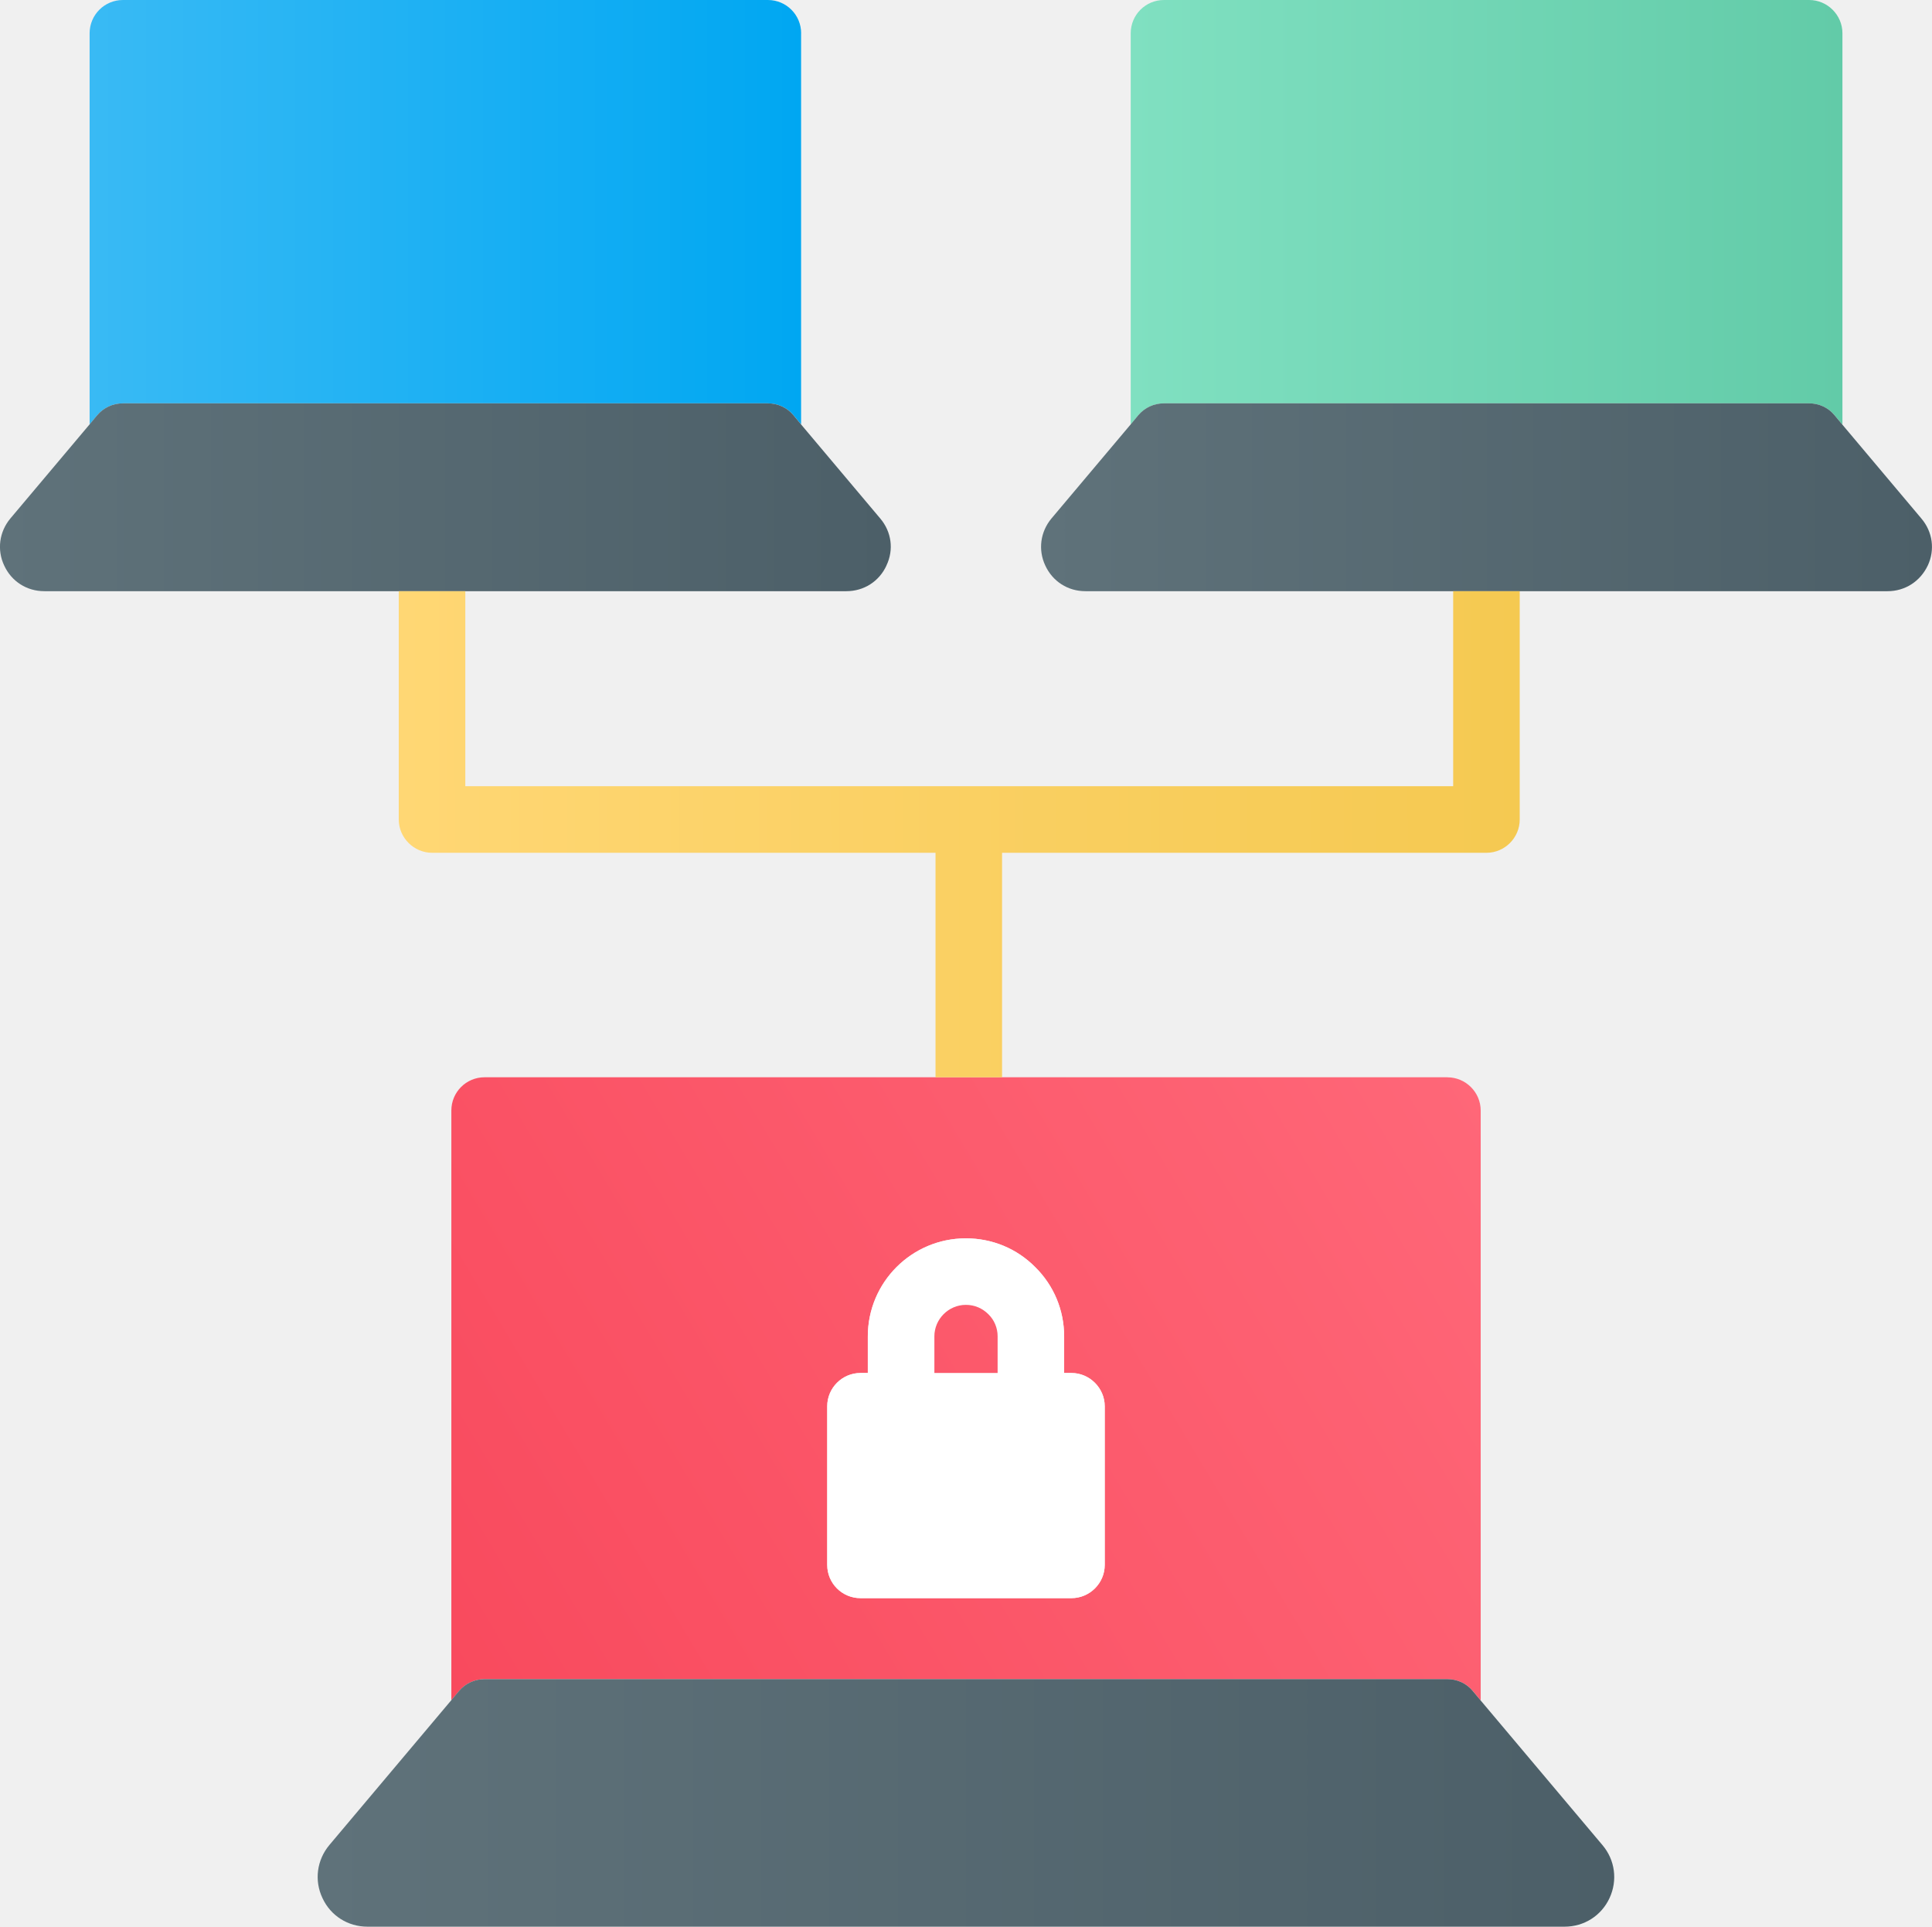
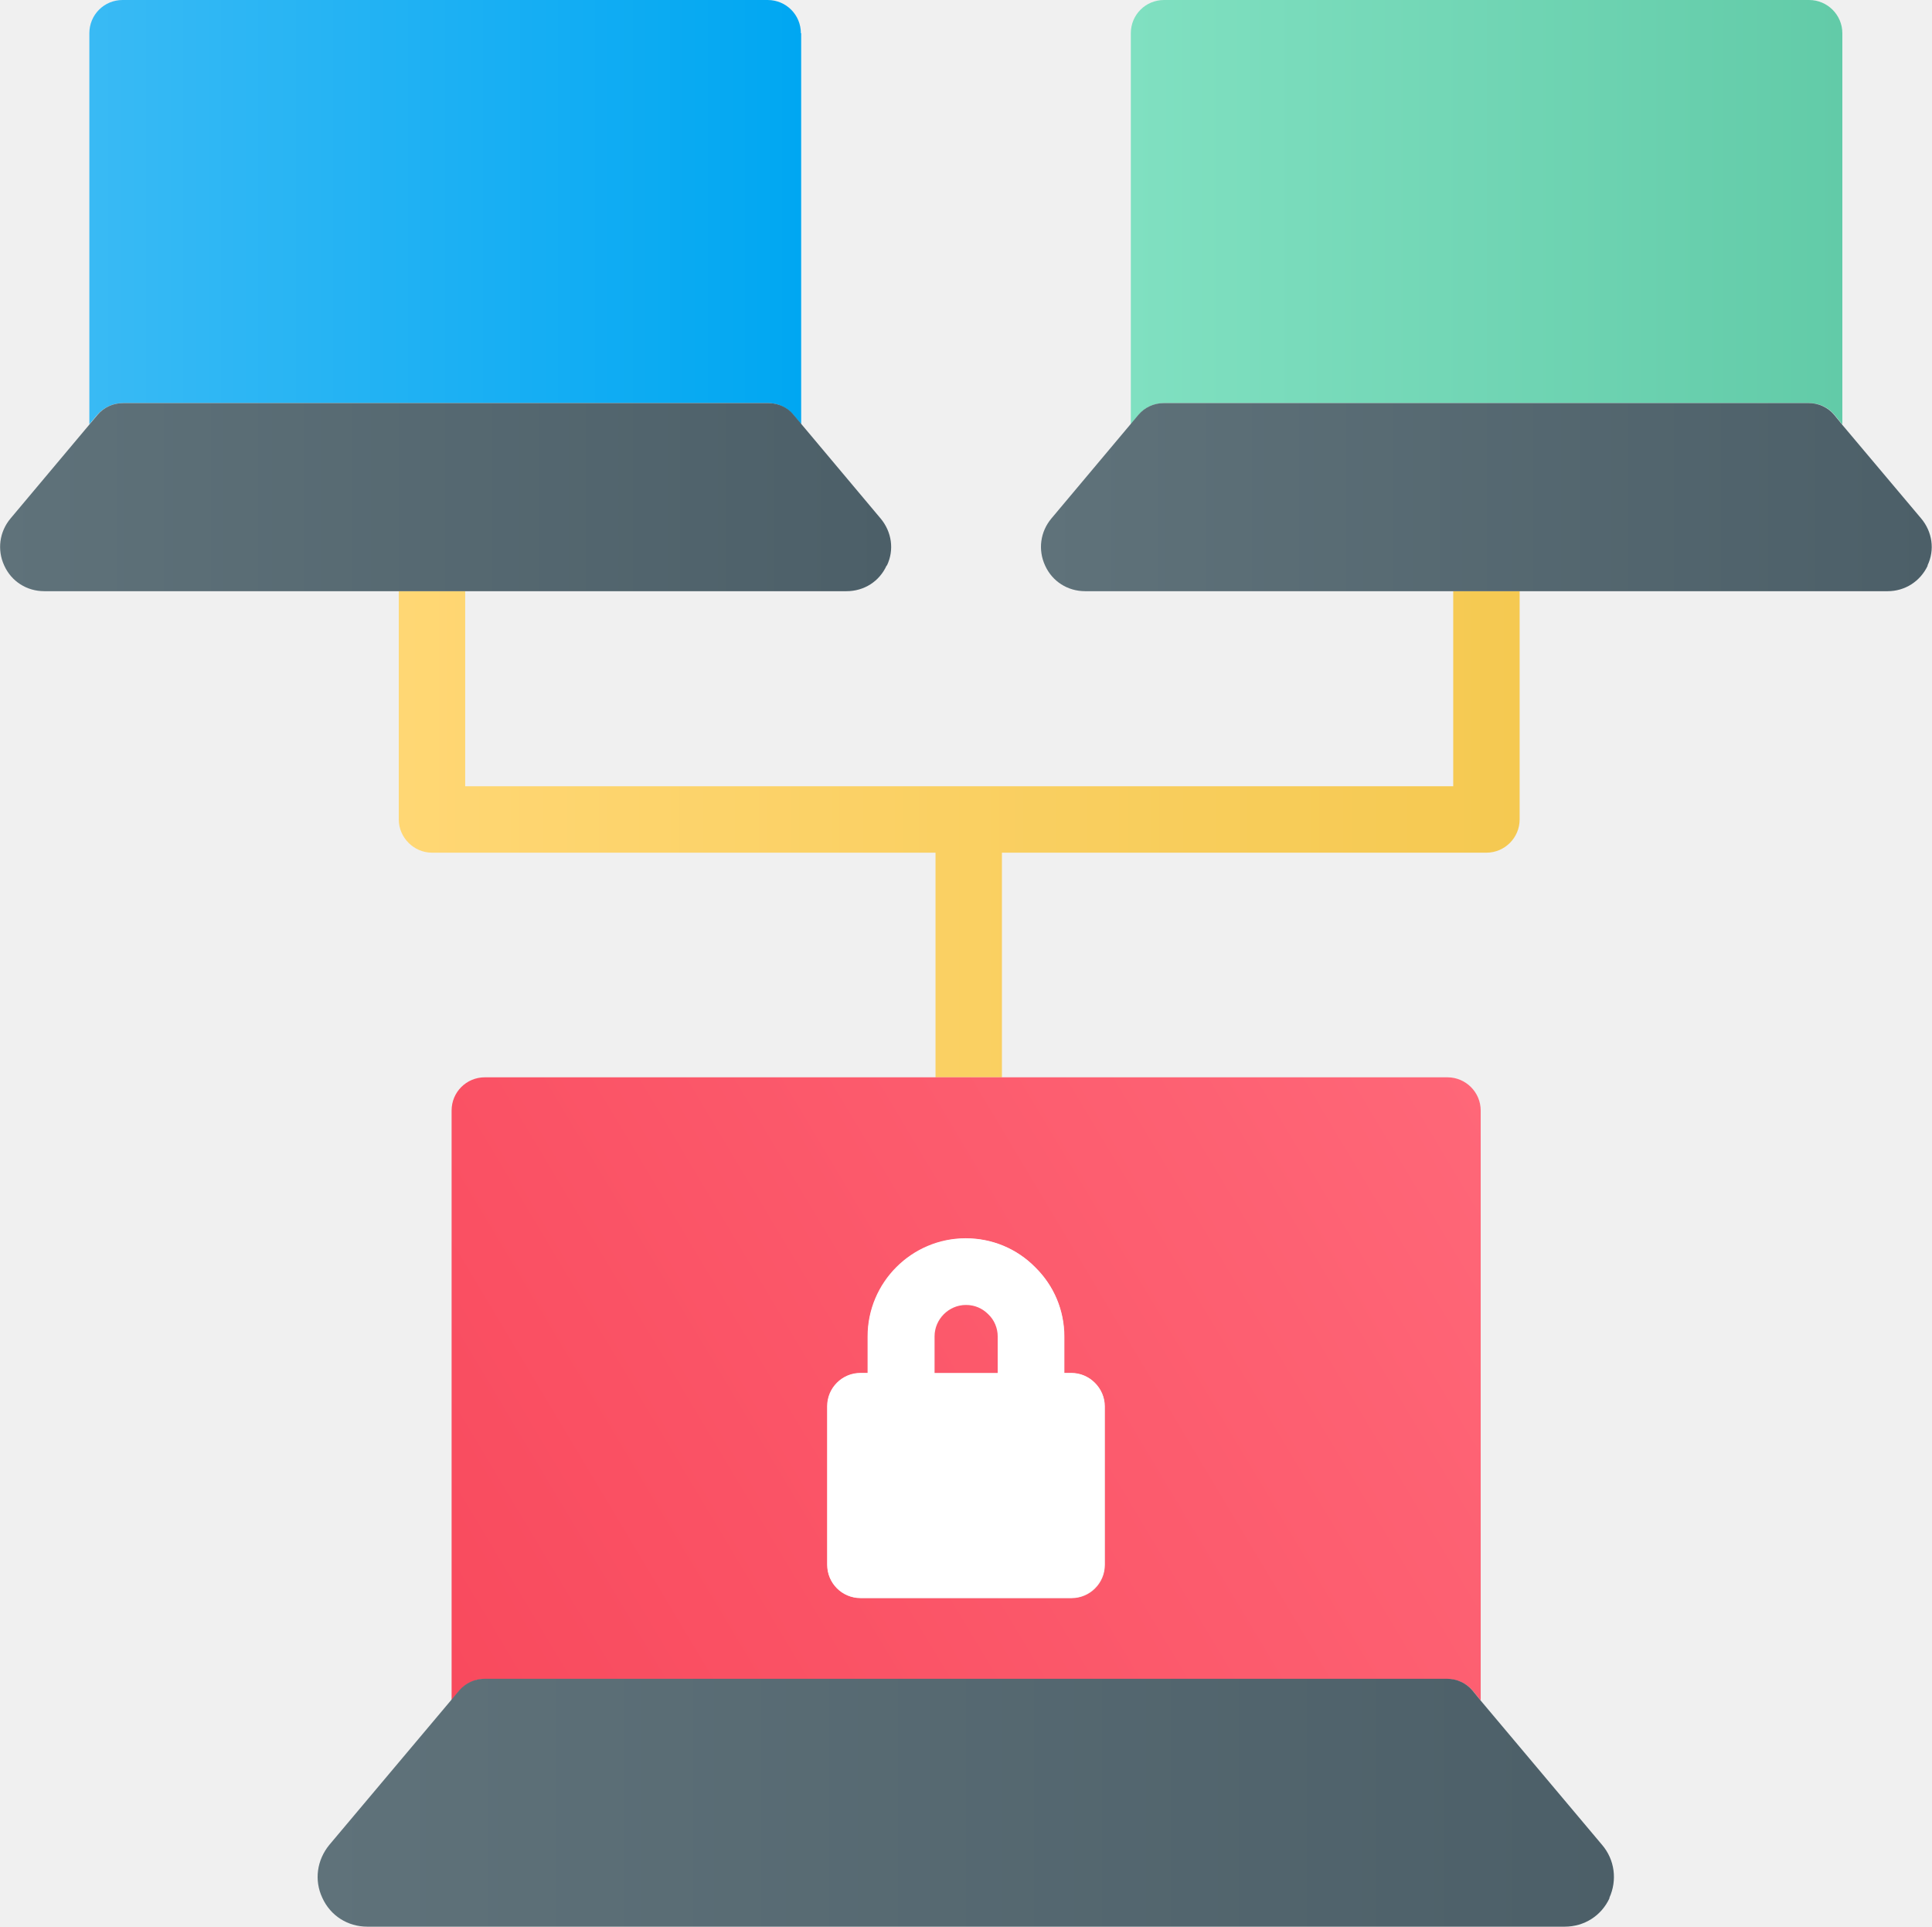
- <svg xmlns="http://www.w3.org/2000/svg" xmlns:xlink="http://www.w3.org/1999/xlink" id="Layer_2" data-name="Layer 2" viewBox="0 0 394.53 393.37">
+ <svg xmlns="http://www.w3.org/2000/svg" xmlns:xlink="http://www.w3.org/1999/xlink" id="Layer_2" data-name="Layer 2" viewBox="0 0 64 63.81">
  <defs>
    <style>
      .cls-1 {
        fill: #fff;
      }

      .cls-2 {
        fill: url(#New_Gradient_Swatch_copy_2);
      }

      .cls-3 {
        fill: url(#New_Gradient_Swatch_copy_20);
      }

      .cls-4 {
        fill: url(#New_Gradient_Swatch_copy_20-2);
      }

      .cls-5 {
        fill: url(#New_Gradient_Swatch_copy-2);
      }

      .cls-6 {
        fill: url(#New_Gradient_Swatch_copy_17);
      }

      .cls-7 {
        fill: url(#New_Gradient_Swatch_copy);
      }

      .cls-8 {
        fill: url(#New_Gradient_Swatch_copy-3);
      }

      .cls-9 {
        fill: url(#New_Gradient_Swatch_copy_13);
      }
    </style>
-     <linearGradient id="New_Gradient_Swatch_copy_13" data-name="New Gradient Swatch copy 13" x1="18.29" y1="43.32" x2="163.59" y2="43.32" gradientUnits="userSpaceOnUse">
+     <linearGradient id="New_Gradient_Swatch_copy_17" data-name="New Gradient Swatch copy 17" x1="13.21" y1="27.63" x2="50.34" y2="27.63" gradientUnits="userSpaceOnUse">
+       <stop offset="0" stop-color="#ffd774" />
+       <stop offset="1" stop-color="#f5c951" />
+     </linearGradient>
+     <linearGradient id="New_Gradient_Swatch_copy_13" data-name="New Gradient Swatch copy 13" x1="2.97" y1="7.03" x2="26.54" y2="7.03" gradientUnits="userSpaceOnUse">
      <stop offset="0" stop-color="#39baf4" />
      <stop offset="1" stop-color="#00a7f2" />
    </linearGradient>
-     <linearGradient id="New_Gradient_Swatch_copy" data-name="New Gradient Swatch copy" x1="0" y1="101.52" x2="181.91" y2="101.52" gradientUnits="userSpaceOnUse">
+     <linearGradient id="New_Gradient_Swatch_copy" data-name="New Gradient Swatch copy" x1="0" y1="16.47" x2="29.51" y2="16.47" gradientUnits="userSpaceOnUse">
      <stop offset="0" stop-color="#5f727a" />
      <stop offset="1" stop-color="#4c5f68" />
    </linearGradient>
-     <linearGradient id="New_Gradient_Swatch_copy_2" data-name="New Gradient Swatch copy 2" x1="230.9" y1="43.35" x2="376.24" y2="43.35" gradientUnits="userSpaceOnUse">
+     <linearGradient id="New_Gradient_Swatch_copy_2" data-name="New Gradient Swatch copy 2" x1="37.46" y1="7.03" x2="61.03" y2="7.03" gradientUnits="userSpaceOnUse">
      <stop offset="0" stop-color="#80e0c1" />
      <stop offset="1" stop-color="#62cba8" />
    </linearGradient>
-     <linearGradient id="New_Gradient_Swatch_copy-2" data-name="New Gradient Swatch copy" x1="212.6" x2="394.53" xlink:href="#New_Gradient_Swatch_copy" />
-     <linearGradient id="New_Gradient_Swatch_copy_20" data-name="New Gradient Swatch copy 20" x1="315.84" y1="214.12" x2="44.61" y2="376.3" gradientUnits="userSpaceOnUse">
+     <linearGradient id="New_Gradient_Swatch_copy-2" data-name="New Gradient Swatch copy" x1="34.49" x2="64" xlink:href="#New_Gradient_Swatch_copy" />
+     <linearGradient id="New_Gradient_Swatch_copy_20" data-name="New Gradient Swatch copy 20" x1="51.24" y1="34.73" x2="7.24" y2="61.04" gradientUnits="userSpaceOnUse">
      <stop offset="0" stop-color="#ff697a" />
      <stop offset="1" stop-color="#f74357" />
    </linearGradient>
-     <linearGradient id="New_Gradient_Swatch_copy_20-2" data-name="New Gradient Swatch copy 20" x1="311.32" y1="206.56" x2="40.09" y2="368.75" xlink:href="#New_Gradient_Swatch_copy_20" />
-     <linearGradient id="New_Gradient_Swatch_copy-3" data-name="New Gradient Swatch copy" x1="64.87" y1="368.09" x2="329.64" y2="368.09" xlink:href="#New_Gradient_Swatch_copy" />
-     <linearGradient id="New_Gradient_Swatch_copy_17" data-name="New Gradient Swatch copy 17" x1="81.43" y1="170.32" x2="310.34" y2="170.32" gradientUnits="userSpaceOnUse">
-       <stop offset="0" stop-color="#ffd774" />
-       <stop offset="1" stop-color="#f5c951" />
-     </linearGradient>
+     <linearGradient id="New_Gradient_Swatch_copy_20-2" data-name="New Gradient Swatch copy 20" x1="50.5" y1="33.51" x2="6.5" y2="59.82" xlink:href="#New_Gradient_Swatch_copy_20" />
+     <linearGradient id="New_Gradient_Swatch_copy-3" data-name="New Gradient Swatch copy" x1="10.52" y1="59.71" x2="53.47" y2="59.71" xlink:href="#New_Gradient_Swatch_copy" />
  </defs>
  <g id="Layer_1-2" data-name="Layer 1">
    <g>
+       <path class="cls-6" d="m50.34,19.58v7.56c0,.6-.49,1.1-1.1,1.1h-16.05v7.44h-2.2v-7.44H14.31c-.6,0-1.1-.5-1.1-1.1v-7.56h2.2v6.46h32.73v-6.46h2.2Z" />
      <g>
-         <path class="cls-9" d="m163.59,6.8v79.85l-1.58-1.9c-1.27-1.54-3.17-2.4-5.21-2.4H25.09c-1.99,0-3.9.86-5.21,2.4l-1.58,1.9V6.8c0-3.76,3.04-6.8,6.8-6.8h131.71c3.76,0,6.79,3.04,6.79,6.8Z" />
-         <path class="cls-7" d="m181.03,115.45c-1.49,3.26-4.62,5.25-8.2,5.25H9.05c-3.58,0-6.7-1.99-8.2-5.25-1.5-3.21-1-6.88,1.27-9.6l16.17-19.2,1.58-1.9c1.31-1.54,3.22-2.4,5.21-2.4h131.71c2.04,0,3.94.86,5.21,2.4l1.58,1.9,16.17,19.2c2.31,2.72,2.81,6.39,1.27,9.6Z" />
+         <path class="cls-9" d="m26.54,1.1v12.95l-.26-.31c-.21-.25-.51-.39-.84-.39H4.07c-.32,0-.63.14-.85.39l-.26.31V1.1c0-.61.49-1.1,1.1-1.1h21.37c.61,0,1.1.49,1.1,1.1Z" />
+         <path class="cls-7" d="m29.37,18.73c-.24.53-.75.85-1.33.85H1.47c-.58,0-1.09-.32-1.33-.85-.24-.52-.16-1.12.21-1.56l2.62-3.12.26-.31c.21-.25.52-.39.85-.39h21.37c.33,0,.64.14.84.39l.26.31,2.62,3.12c.37.44.46,1.04.21,1.56Z" />
      </g>
      <g>
-         <path class="cls-2" d="m376.24,6.8v79.9l-1.63-1.95c-1.27-1.54-3.17-2.4-5.16-2.4h-131.76c-1.99,0-3.9.86-5.21,2.4l-1.58,1.9V6.8c0-3.76,3.03-6.8,6.79-6.8h131.76c3.71,0,6.79,3.04,6.79,6.8Z" />
-         <path class="cls-5" d="m393.67,115.45c-1.54,3.26-4.66,5.25-8.2,5.25h-163.82c-3.58,0-6.7-1.99-8.2-5.25-1.5-3.21-1-6.88,1.27-9.6l16.17-19.2,1.58-1.9c1.31-1.54,3.21-2.4,5.21-2.4h131.76c1.99,0,3.9.86,5.16,2.4l1.63,1.95,16.13,19.16c2.31,2.72,2.81,6.39,1.31,9.6Z" />
+         <path class="cls-2" d="m61.03,1.1v12.96l-.26-.32c-.21-.25-.51-.39-.84-.39h-21.37c-.32,0-.63.14-.84.39l-.26.31V1.1c0-.61.49-1.1,1.1-1.1h21.37c.6,0,1.1.49,1.1,1.1Z" />
+         <path class="cls-5" d="m63.86,18.73c-.25.53-.76.85-1.33.85h-26.58c-.58,0-1.09-.32-1.33-.85-.24-.52-.16-1.12.21-1.56l2.62-3.12.26-.31c.21-.25.52-.39.84-.39h21.37c.32,0,.63.14.84.39l.26.32,2.62,3.11c.37.44.46,1.04.21,1.56Z" />
+       </g>
+       <g>
+         <path class="cls-3" d="m47.95,35.68h-31.89c-.61,0-1.1.49-1.1,1.1v19.53l.26-.31c.21-.25.52-.39.84-.39h31.89c.32,0,.63.14.84.39l.26.32v-19.54c0-.61-.5-1.1-1.1-1.1Zm-11.35,16.15c0,.61-.5,1.1-1.1,1.1h-6.99c-.61,0-1.1-.49-1.1-1.1v-5.25c0-.6.49-1.1,1.1-1.1h.24v-1.21c0-1.79,1.46-3.25,3.25-3.25.87,0,1.69.34,2.3.96.62.61.96,1.43.96,2.29v1.21h.24c.6,0,1.1.5,1.1,1.1v5.25Z" />
+         <path class="cls-1" d="m35.49,45.47h-.24v-1.21c0-.87-.34-1.68-.96-2.29-.61-.62-1.43-.96-2.3-.96-1.79,0-3.25,1.46-3.25,3.25v1.21h-.24c-.61,0-1.1.5-1.1,1.1v5.25c0,.61.49,1.1,1.1,1.1h6.99c.6,0,1.1-.49,1.1-1.1v-5.25c0-.6-.5-1.1-1.1-1.1Zm-2.45,0h-2.09v-1.21c0-.57.47-1.04,1.04-1.04.29,0,.54.11.74.31.2.19.31.46.31.73v1.21Z" />
+         <path class="cls-4" d="m33.05,44.26v1.21h-2.09v-1.21c0-.57.47-1.04,1.04-1.04.29,0,.54.11.74.31.2.19.31.46.31.73Z" />
+         <path class="cls-8" d="m53.32,62.86c-.27.59-.84.95-1.49.95H12.17c-.65,0-1.22-.36-1.49-.95-.28-.59-.18-1.26.23-1.76l4.04-4.8.26-.31c.21-.25.52-.39.84-.39h31.89c.32,0,.63.14.84.39l.26.32,4.03,4.79c.42.49.51,1.17.24,1.76Z" />
      </g>
    </g>
-     <g>
-       <path class="cls-3" d="m295.57,219.94H98.96c-3.76,0-6.79,3.03-6.79,6.79v120.39l1.59-1.9c1.31-1.54,3.22-2.4,5.21-2.4h196.61c1.99,0,3.9.86,5.16,2.4l1.63,1.95v-120.43c0-3.76-3.08-6.79-6.8-6.79Zm-69.98,99.55c0,3.76-3.08,6.79-6.8,6.79h-43.07c-3.76,0-6.8-3.03-6.8-6.79v-32.39c0-3.71,3.03-6.79,6.8-6.79h1.49v-7.47c0-11.05,8.97-20.02,20.02-20.02,5.39,0,10.42,2.09,14.18,5.89,3.8,3.76,5.89,8.79,5.89,14.13v7.47h1.49c3.71,0,6.8,3.08,6.8,6.79v32.39Z" />
-       <path class="cls-1" d="m218.8,280.32h-1.49v-7.47c0-5.34-2.09-10.37-5.89-14.13-3.76-3.8-8.79-5.89-14.18-5.89-11.05,0-20.02,8.97-20.02,20.02v7.47h-1.49c-3.76,0-6.8,3.08-6.8,6.79v32.39c0,3.76,3.03,6.79,6.8,6.79h43.07c3.71,0,6.8-3.03,6.8-6.79v-32.39c0-3.71-3.08-6.79-6.8-6.79Zm-15.08,0h-12.91v-7.47c0-3.53,2.9-6.43,6.43-6.43,1.77,0,3.35.68,4.58,1.9,1.22,1.18,1.9,2.81,1.9,4.53v7.47Z" />
-       <path class="cls-4" d="m203.72,272.84v7.47h-12.91v-7.47c0-3.53,2.9-6.43,6.43-6.43,1.77,0,3.35.68,4.58,1.9,1.22,1.18,1.9,2.81,1.9,4.53Z" />
-       <path class="cls-8" d="m328.68,387.52c-1.68,3.62-5.21,5.84-9.19,5.84H75.04c-3.98,0-7.52-2.22-9.19-5.84-1.72-3.62-1.13-7.79,1.4-10.82l24.91-29.58,1.59-1.9c1.31-1.54,3.22-2.4,5.21-2.4h196.61c1.99,0,3.9.86,5.16,2.4l1.63,1.95,24.87,29.53c2.58,3.03,3.13,7.2,1.45,10.82Z" />
-     </g>
-     <path class="cls-6" d="m310.34,120.71v46.61c0,3.71-3.04,6.79-6.79,6.79h-98.92v45.84h-13.59v-45.84h-102.81c-3.71,0-6.8-3.08-6.8-6.79v-46.61h13.59v39.81h201.73v-39.81h13.59Z" />
  </g>
</svg>
